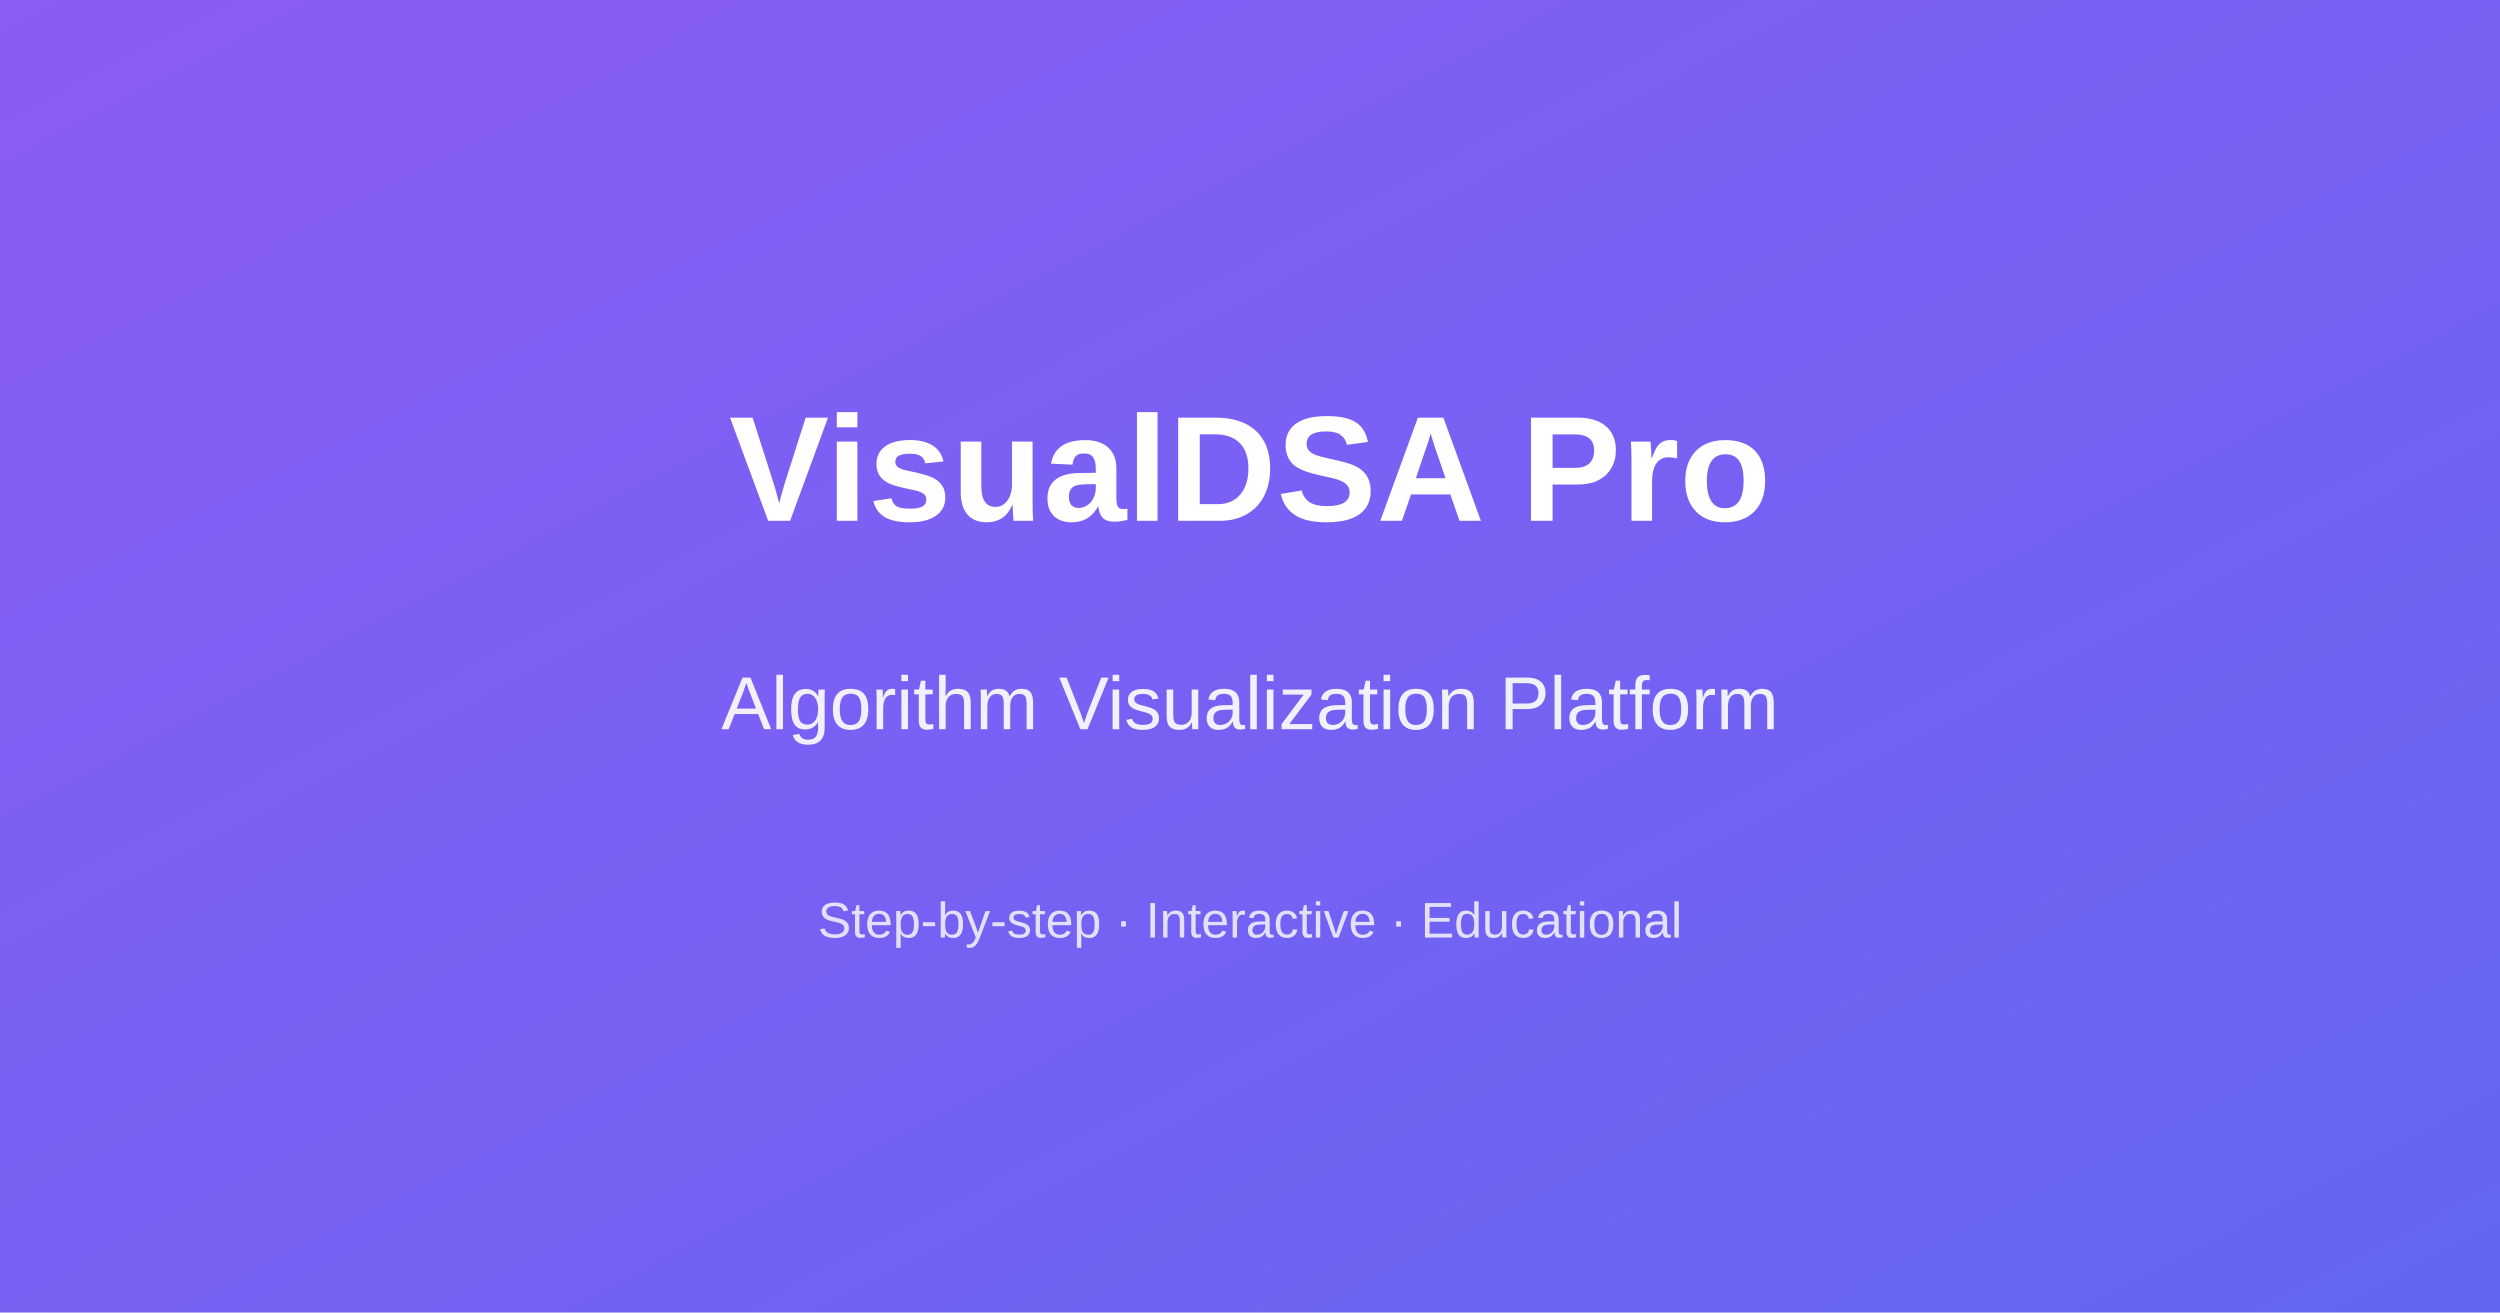
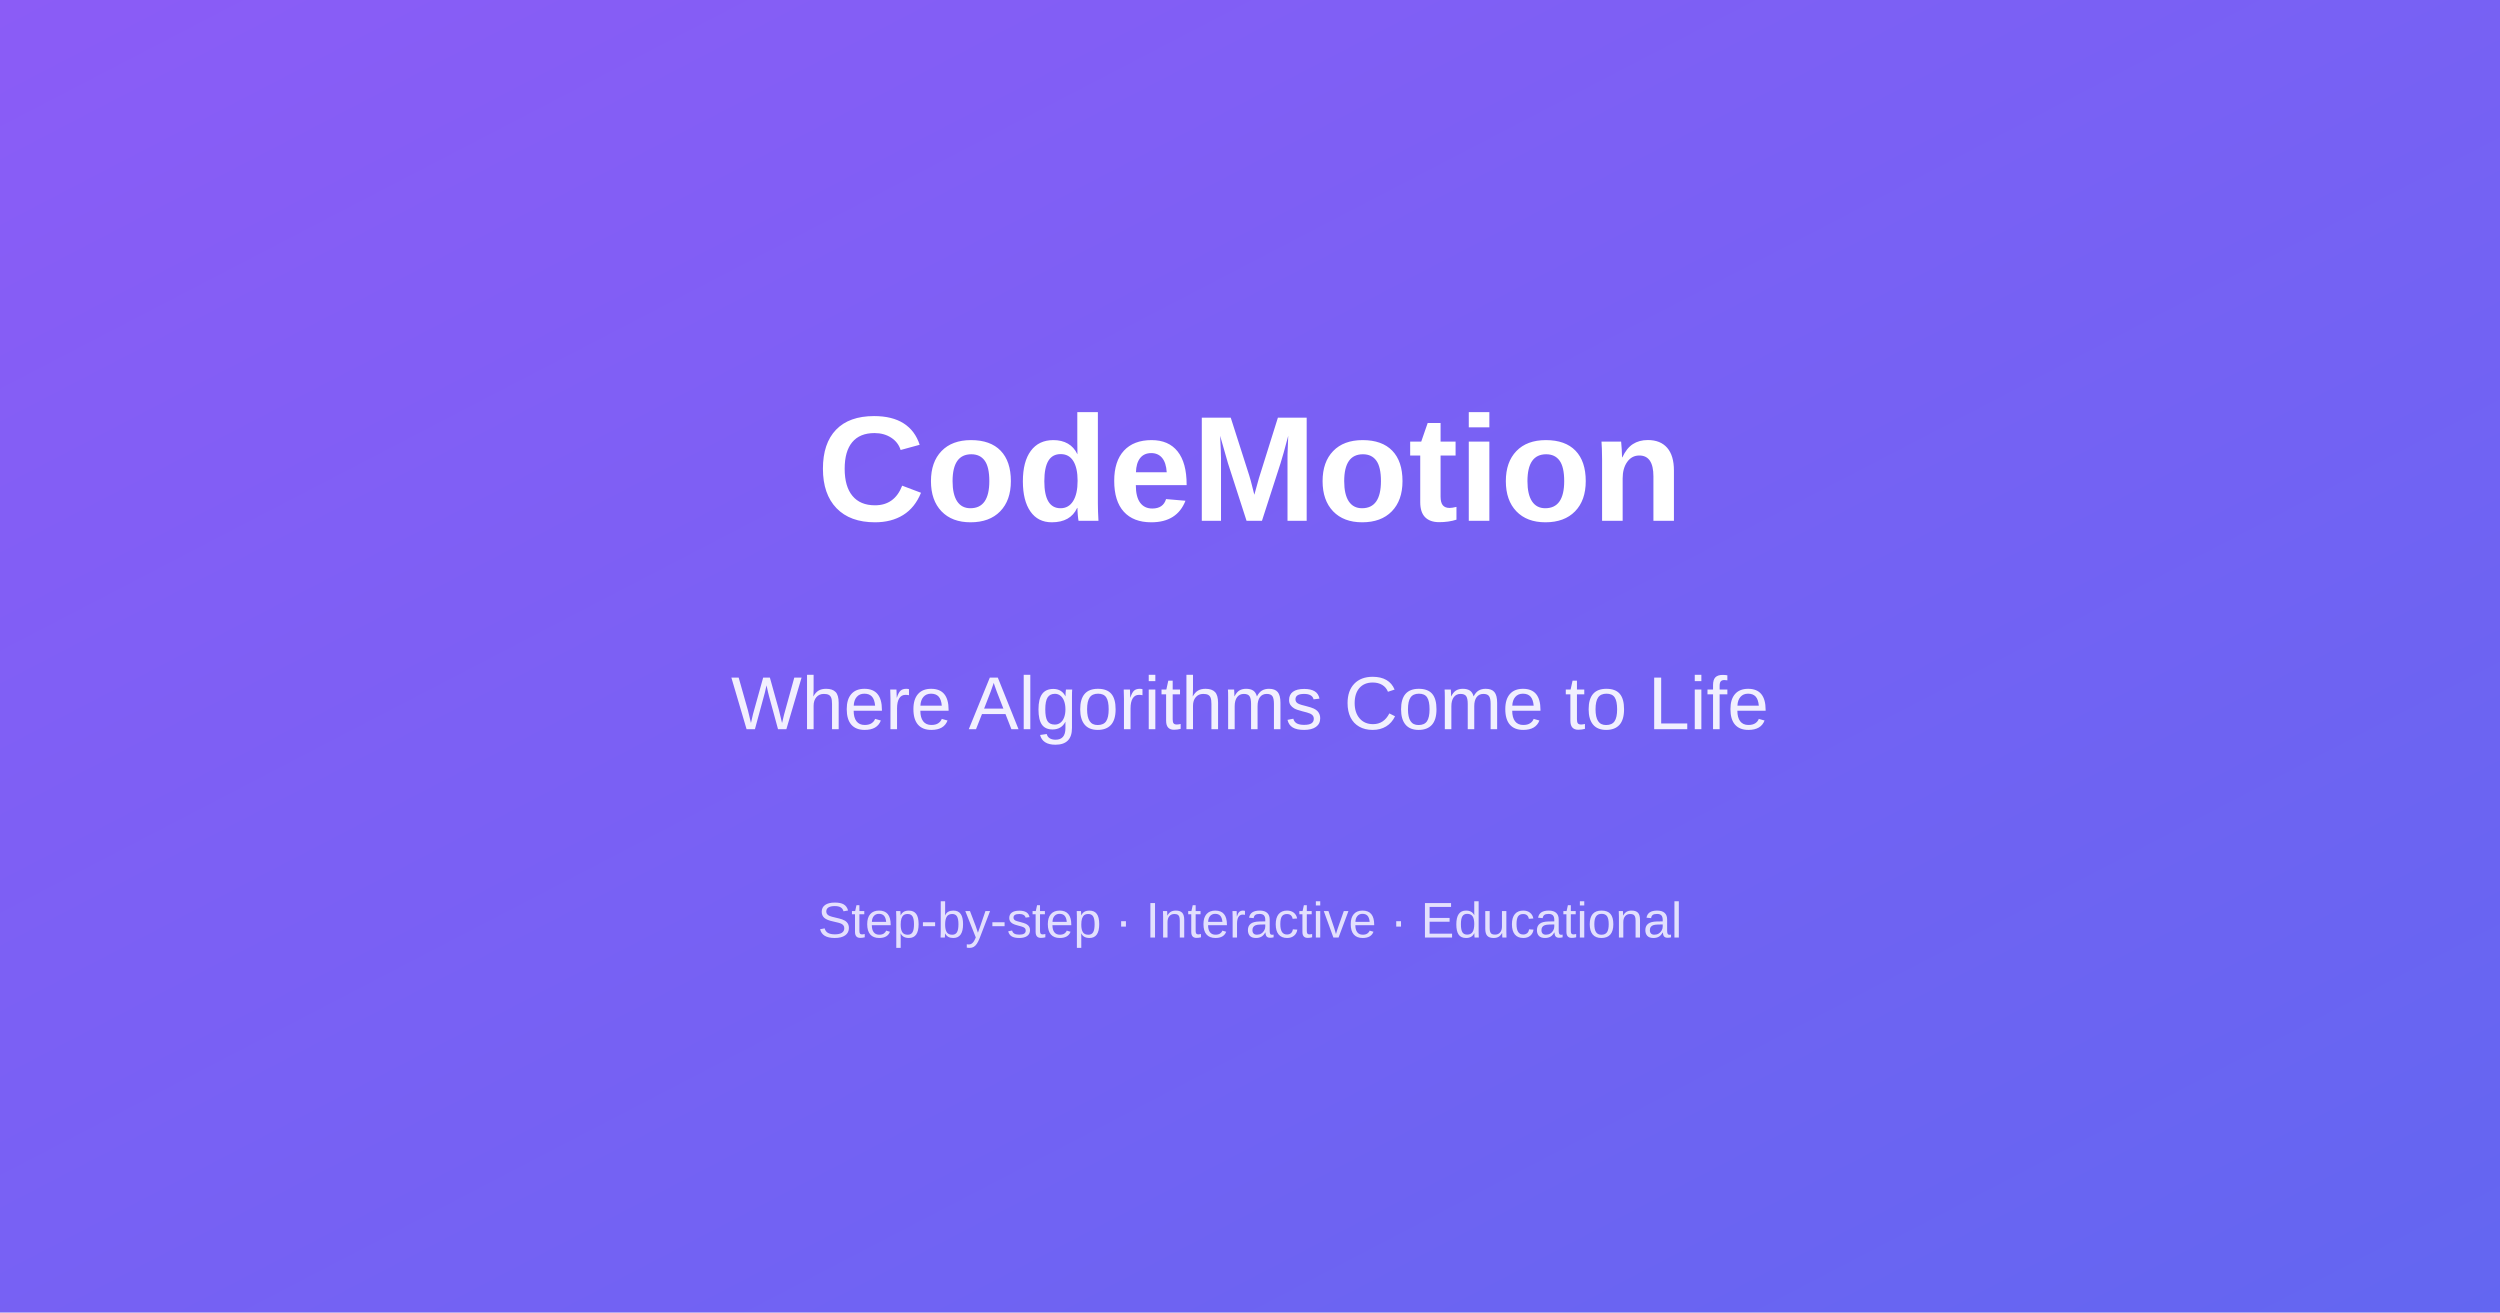
<svg xmlns="http://www.w3.org/2000/svg" width="1200" height="630">
  <defs>
    <linearGradient id="grad" x1="0%" y1="0%" x2="100%" y2="100%">
      <stop offset="0%" style="stop-color:#8b5cf6;stop-opacity:1" />
      <stop offset="100%" style="stop-color:#6366f1;stop-opacity:1" />
    </linearGradient>
  </defs>
  <rect width="1200" height="630" fill="url(#grad)" />
-   <text x="600" y="250" font-family="Arial, sans-serif" font-size="72" font-weight="bold" fill="white" text-anchor="middle">VisualDSA Pro</text>
-   <text x="600" y="350" font-family="Arial, sans-serif" font-size="36" fill="white" text-anchor="middle" opacity="0.9">Algorithm Visualization Platform</text>
+   <text x="600" y="250" font-family="Arial, sans-serif" font-size="72" font-weight="bold" fill="white" text-anchor="middle">CodeMotion</text>
+   <text x="600" y="350" font-family="Arial, sans-serif" font-size="36" fill="white" text-anchor="middle" opacity="0.9">Where Algorithms Come to Life</text>
  <text x="600" y="450" font-family="Arial, sans-serif" font-size="24" fill="white" text-anchor="middle" opacity="0.8">Step-by-step · Interactive · Educational</text>
</svg>
